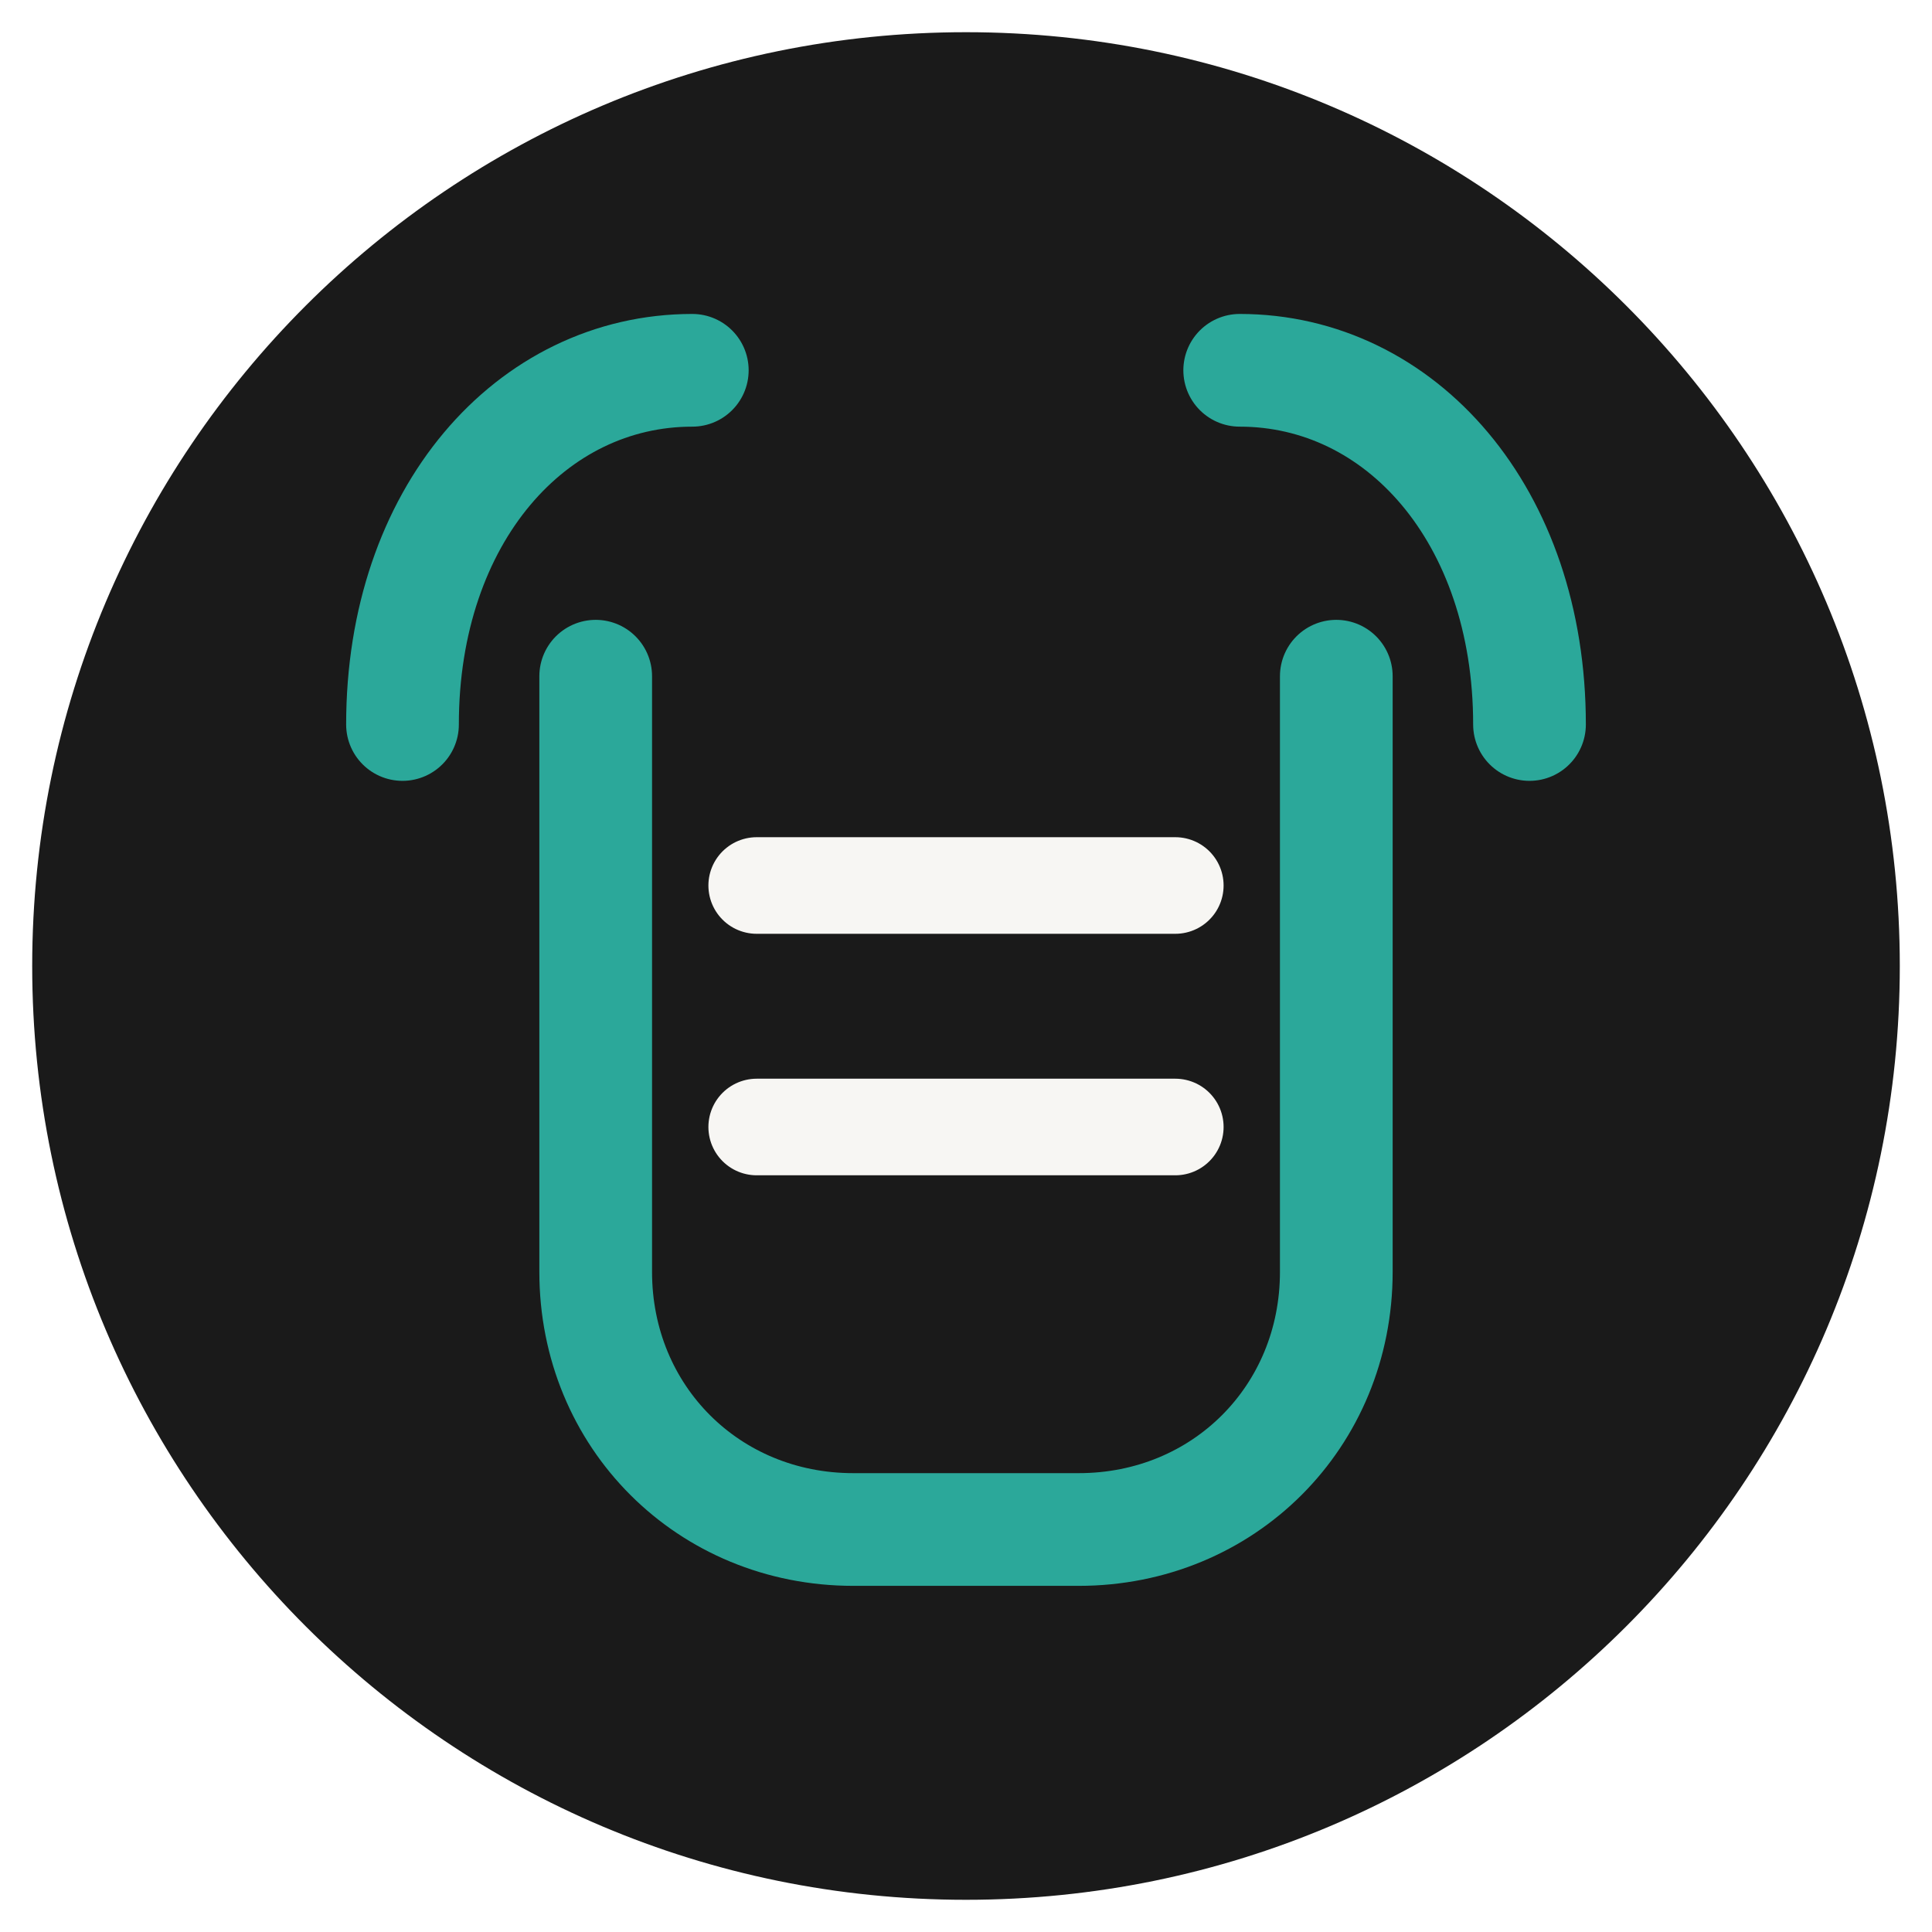
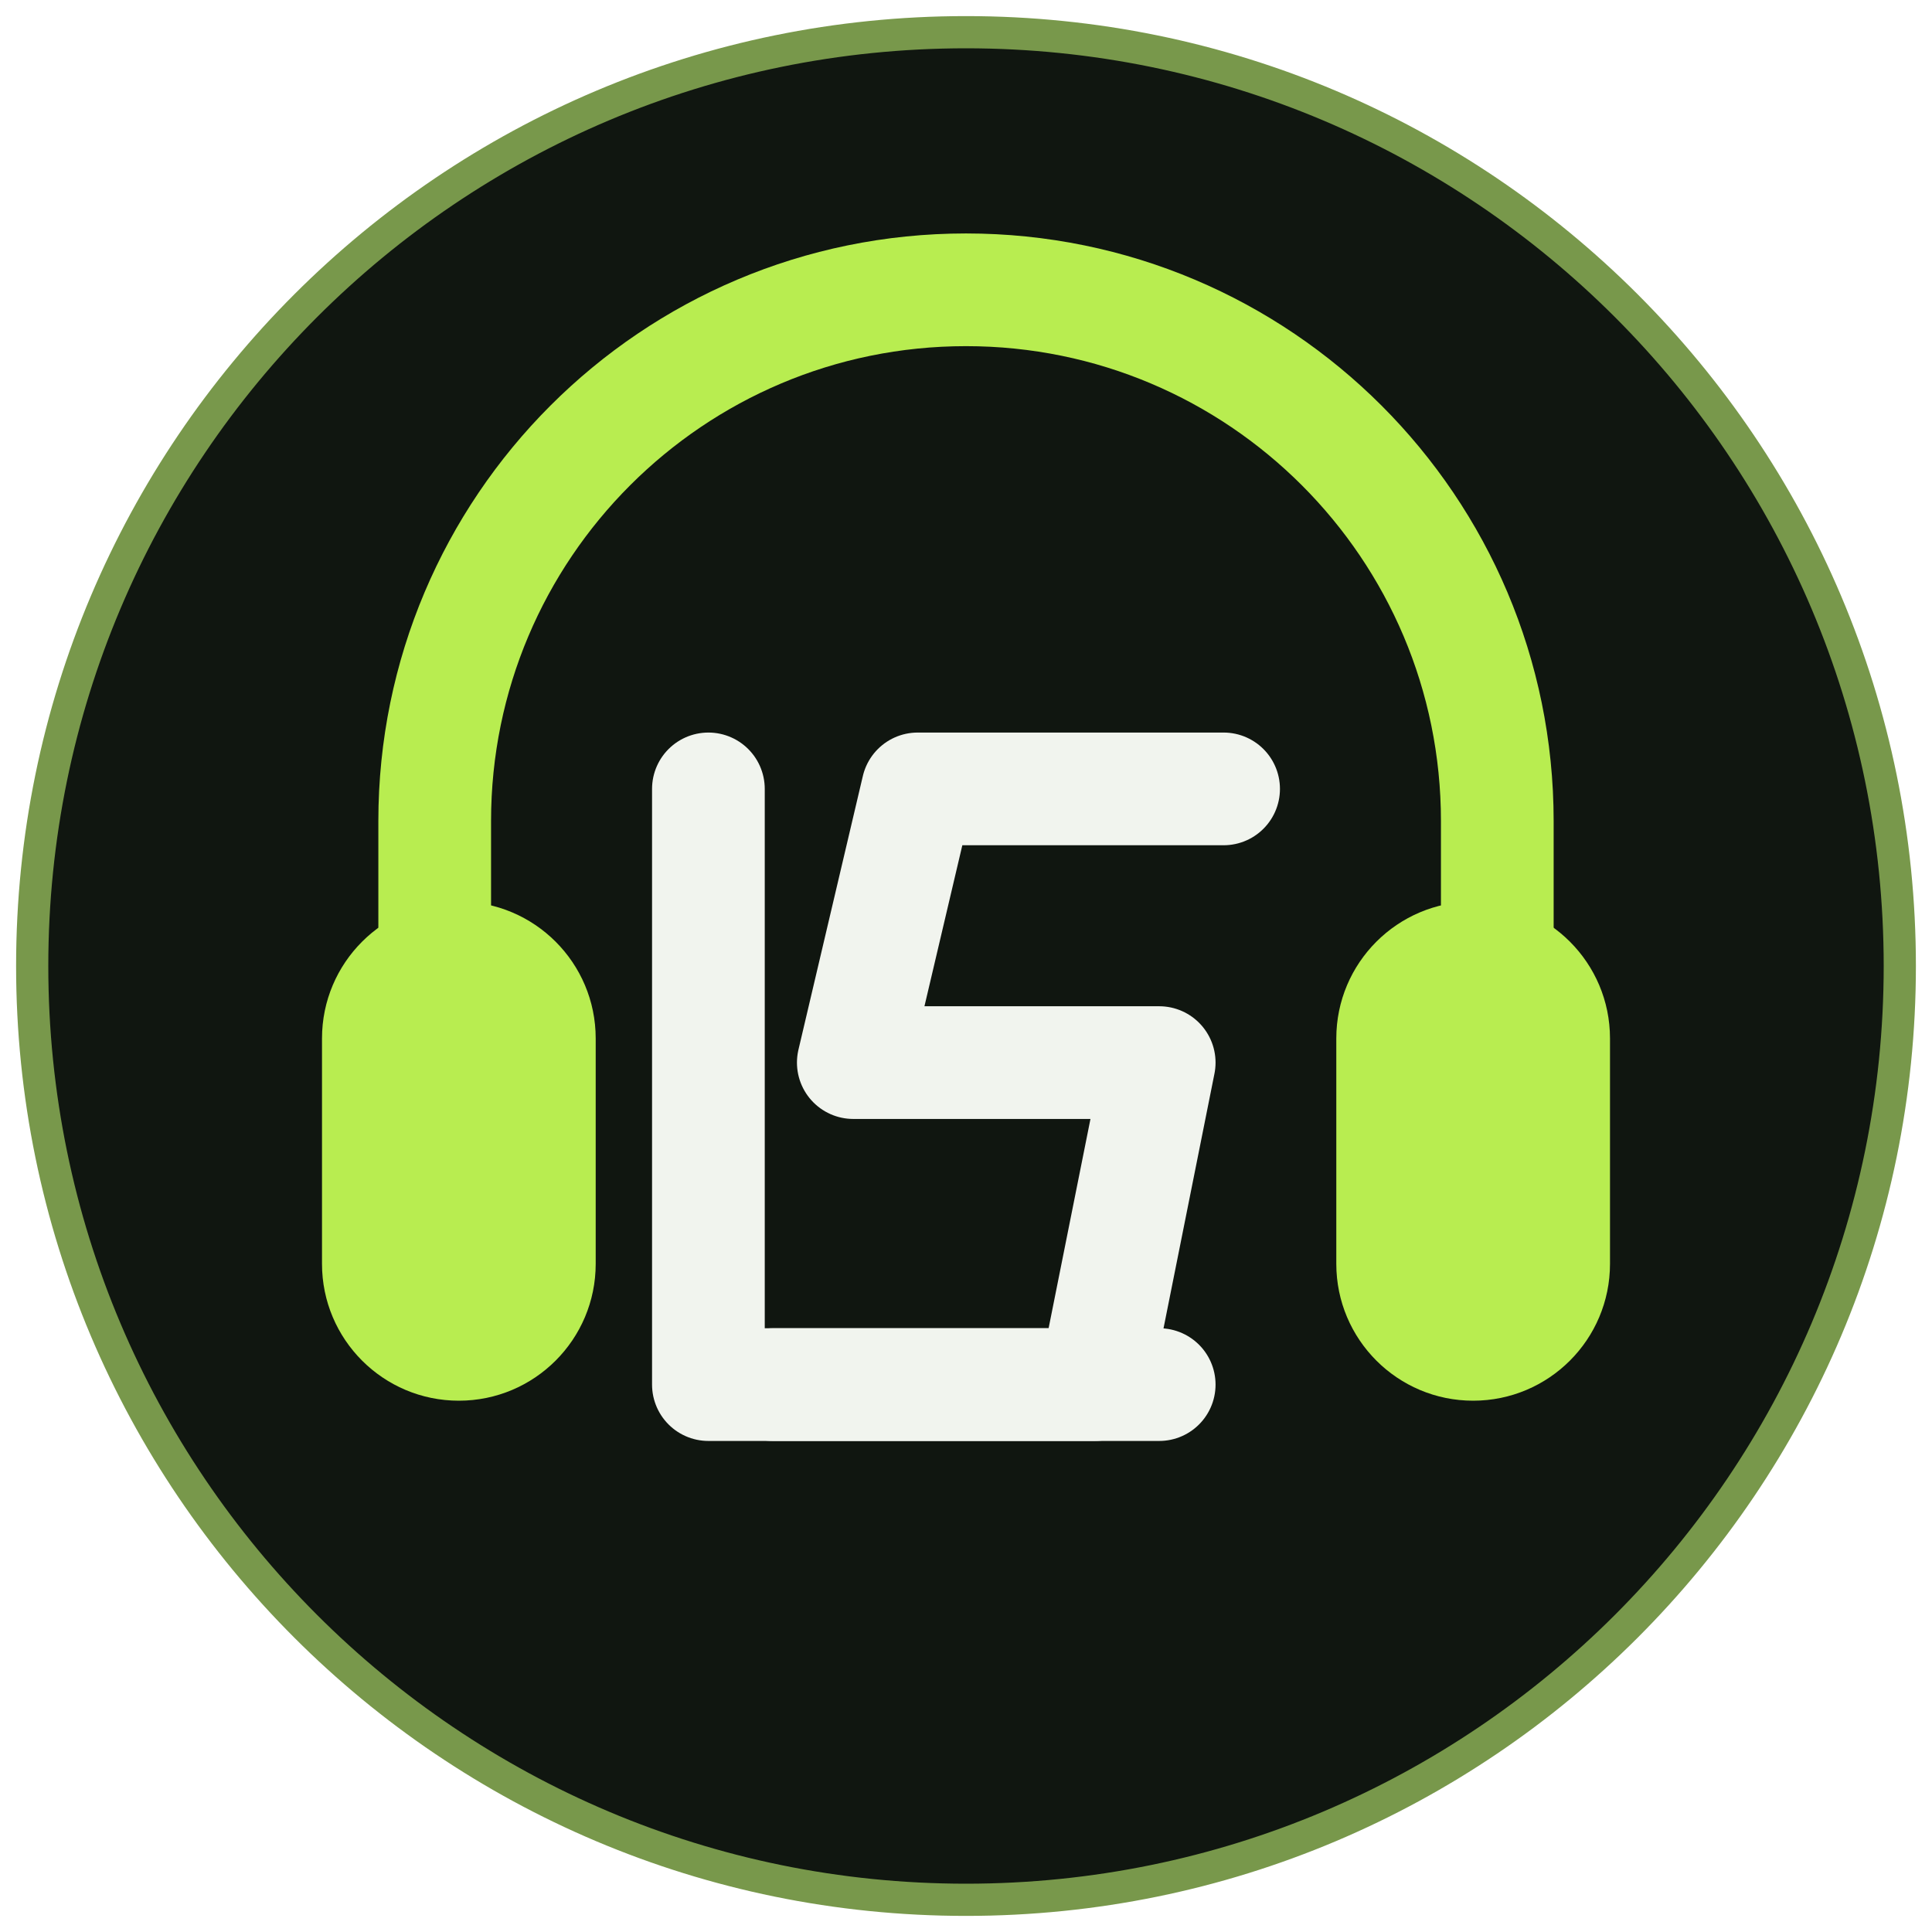
- <svg xmlns="http://www.w3.org/2000/svg" viewBox="0 0 120 120">
-   <circle cx="60" cy="60" r="58" fill="#1a1a1a" />
-   <path d="M25 45c0-13 8-22 18-22m52 22c0-13-8-22-18-22M37 42v37c0 9 7 16 16 16h14c9 0 16-7 16-16V42" fill="none" stroke="#2ba89a" stroke-width="7" stroke-linecap="round" />
-   <path d="M47 55h26M47 70h26" stroke="#f7f6f3" stroke-width="6" stroke-linecap="round" />
+ <svg xmlns="http://www.w3.org/2000/svg" viewBox="0 0 120 120" role="img" aria-label="LeGrande Fitness Center LF">
+   <circle cx="60" cy="60" r="58" fill="#101610" stroke="#78984b" stroke-width="2" />
+   <path d="M27 61V51a33 33 0 0 1 66 0v10" fill="none" stroke="#b8ed50" stroke-width="7" stroke-linecap="round" />
+   <rect x="20" y="56" width="17" height="31" rx="8.5" fill="#b8ed50" />
+   <rect x="83" y="56" width="17" height="31" rx="8.5" fill="#b8ed50" />
+   <path d="M44 49v37h28" fill="none" stroke="#f1f4ee" stroke-width="7" stroke-linecap="round" stroke-linejoin="round" />
+   <path d="M76 49H57l-4 17h19l-4 20H48" fill="none" stroke="#f1f4ee" stroke-width="7" stroke-linecap="round" stroke-linejoin="round" />
</svg>
